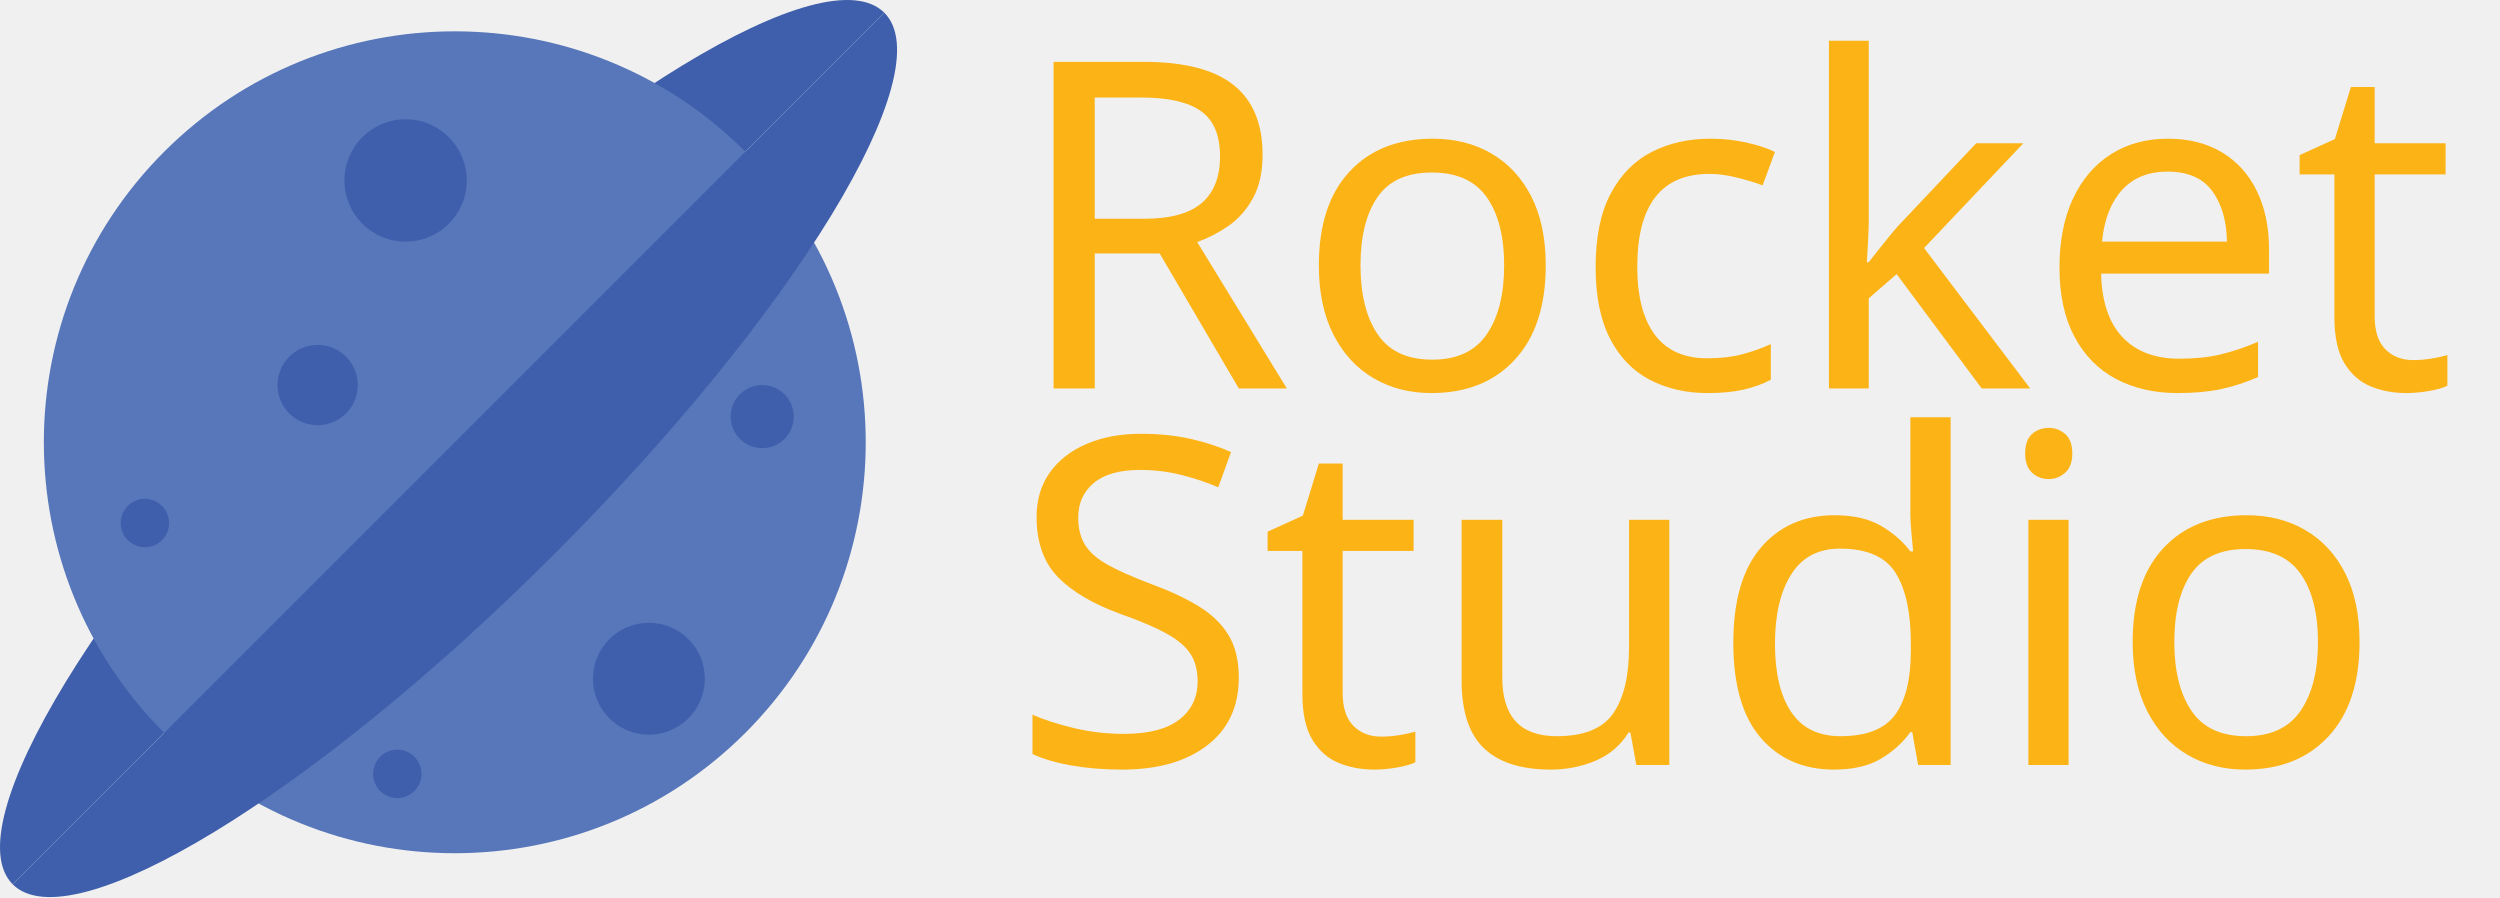
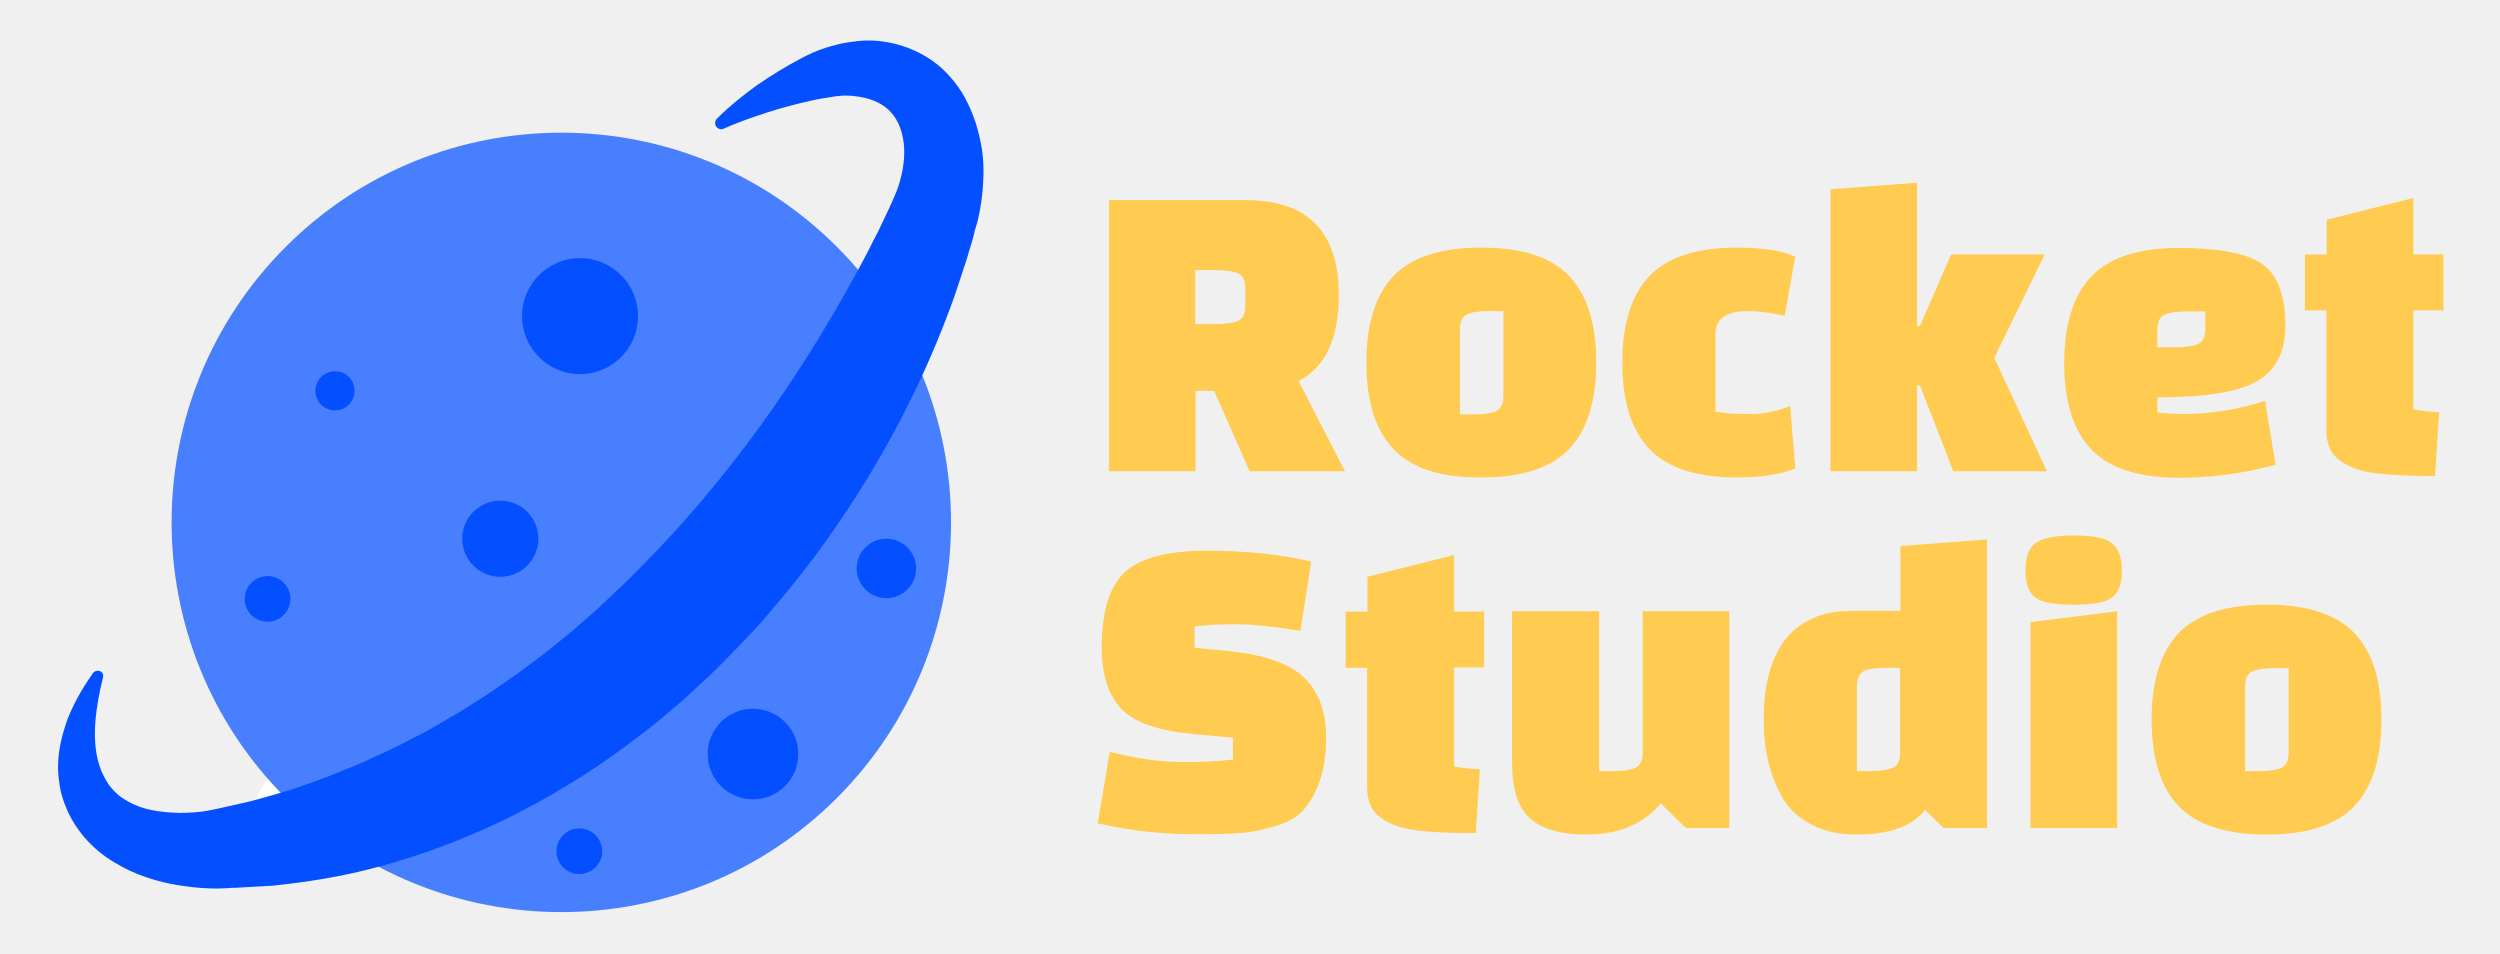
- <svg xmlns="http://www.w3.org/2000/svg" id="Layer_1" data-name="Layer 1" viewBox="0 0 653.73 234.58">
-   <defs>
-     <style>.cls-1{fill:#fff;}.cls-2{fill:#3f5fac;}.cls-3{fill:#5777ba;}.cls-4{font-size:119.62px;fill:#fcb316;font-family:ChangaOne, Changa One;}</style>
-   </defs>
-   <ellipse class="cls-1" cx="45.64" cy="187.73" rx="13.08" ry="6.29" transform="translate(-108.82 71.68) rotate(-39.42)" />
-   <path class="cls-2" d="M89.66,89.66C26.72,152.6-11.93,216,3.33,231.25L231.25,3.33C216-11.93,152.6,26.72,89.66,89.66Z" />
-   <circle class="cls-3" cx="118.93" cy="115.65" r="107.46" transform="translate(-46.95 117.97) rotate(-45)" />
-   <path class="cls-2" d="M144.92,144.92C207.86,82,246.51,18.59,231.25,3.33L3.33,231.25C18.59,246.51,82,207.86,144.92,144.92Z" />
-   <circle class="cls-2" cx="106.06" cy="47.19" r="16" />
-   <circle class="cls-2" cx="83.06" cy="100.69" r="10.5" />
-   <circle class="cls-2" cx="169.68" cy="177.48" r="14.63" />
-   <circle class="cls-2" cx="103.89" cy="202.36" r="6.33" />
-   <circle class="cls-2" cx="37.89" cy="136.77" r="6.33" />
-   <circle class="cls-2" cx="199.31" cy="108.94" r="8.25" />
-   <text class="cls-4" transform="translate(263.89 101.58)">Rocket<tspan x="0" y="98.46">Studio</tspan>
-   </text>
+ <svg xmlns="http://www.w3.org/2000/svg" version="1.1" id="Layer_1" x="0px" y="0px" viewBox="0 0 689.6 263" style="enable-background:new 0 0 689.6 263;" xml:space="preserve">
+   <style type="text/css">
+ 	.st0{fill:#FFFFFF;}
+ 	.st1{fill:#487FFF;}
+ 	.st2{fill:#044FFF;}
+ 	.st3{enable-background:new    ;}
+ 	.st4{fill:#FFCB51;}
+ </style>
+   <ellipse transform="matrix(0.7725 -0.635 0.635 0.7725 -118.6903 100.942)" class="st0" cx="81.5" cy="216.1" rx="13.1" ry="6.3" />
+   <ellipse transform="matrix(0.7071 -0.7071 0.7071 0.7071 -56.5167 151.6625)" class="st1" cx="154.8" cy="144.1" rx="107.5" ry="107.5" />
+   <circle class="st2" cx="160" cy="87.2" r="16" />
+   <circle class="st2" cx="138" cy="148.6" r="10.5" />
+   <circle class="st2" cx="207.7" cy="208" r="12.5" />
+   <circle class="st2" cx="159.8" cy="234.8" r="6.3" />
+   <circle class="st2" cx="92.4" cy="107.8" r="5.4" />
+   <circle class="st2" cx="73.8" cy="165.2" r="6.3" />
+   <circle class="st2" cx="244.5" cy="156.8" r="8.2" />
+   <g class="st3">
+     <path class="st4" d="M371,130h-26.3l-9.8-22.2h-5.1V130h-23.9V55.2h37.7c17.1,0,25.7,8.7,25.7,26.2c0,12-3.7,19.9-11.1,23.7   L371,130z M329.7,74.4v15h5.5c2.9,0,5-0.3,6.3-0.9c1.3-0.6,2-2,2-4.1v-4.9c0-2.2-0.7-3.5-2-4.1c-1.3-0.6-3.4-0.9-6.3-0.9H329.7z" />
+     <path class="st4" d="M384.4,123.9c-5-5.2-7.5-13.2-7.5-23.9c0-10.7,2.5-18.6,7.5-23.9c5-5.2,13.1-7.8,24.2-7.8   c11.2,0,19.2,2.6,24.2,7.8c5,5.2,7.5,13.2,7.5,23.9c0,10.7-2.5,18.6-7.5,23.9c-5,5.2-13.1,7.8-24.2,7.8   C397.5,131.8,389.4,129.2,384.4,123.9z M402.7,90.9v23.4h3.7c2.9,0,5-0.3,6.3-0.9s2-2,2-4.1V85.8h-3.7c-2.9,0-5,0.3-6.3,0.9   C403.3,87.3,402.7,88.7,402.7,90.9z" />
+     <path class="st4" d="M493.8,112l1.4,17.2c-4.1,1.7-9.5,2.5-16,2.5c-11.2,0-19.2-2.6-24.2-7.8c-5-5.2-7.5-13.2-7.5-23.9   c0-10.7,2.5-18.6,7.5-23.9c5-5.2,13.1-7.8,24.2-7.8c6.9,0,12.3,0.8,16,2.5l-2.9,16.3c-4.2-0.9-7.6-1.3-10-1.3   c-6.1,0-9.1,2.1-9.1,6.3v21.4c2.3,0.5,5.3,0.7,8.9,0.7C485.8,114.3,489.7,113.6,493.8,112z" />
+     <path class="st4" d="M538.8,130l-9.2-23.7h-0.8V130h-23.9V52.2l23.9-1.8v39.5h0.8l8.6-19.7H564l-13.9,28.5l14.5,31.3H538.8z" />
+     <path class="st4" d="M595.1,109.6v4.2c2.4,0.2,4.8,0.4,7.2,0.4c7.4,0,14.9-1.2,22.5-3.6l2.9,17.6c-8.9,2.4-17.8,3.6-26.6,3.6   c-11.2,0-19.2-2.6-24.2-7.8c-5-5.2-7.5-13.2-7.5-23.9c0-10.7,2.5-18.6,7.5-23.9c5-5.2,13-7.8,24.2-7.8c11.1,0,18.8,1.5,23,4.5   c4.2,3,6.3,8.7,6.3,17c0,7-2.5,12.1-7.6,15.1C617.7,108.1,608.5,109.6,595.1,109.6z M595.1,90.9v4.9h4.9c2.9,0,5-0.3,6.3-0.9   c1.3-0.6,2-2,2-4.1v-4.9h-4.9c-2.9,0-5,0.3-6.3,0.9C595.8,87.3,595.1,88.7,595.1,90.9z" />
+     <path class="st4" d="M635.8,85.6V70.2h6v-9.6l23.9-6v15.6h8.3v15.4h-8.3v27.3c2.1,0.4,4.4,0.7,7.1,0.8l-1.1,17.6   c-10.9,0-18-0.6-21.3-1.8c-4.1-1.4-6.6-3.3-7.7-5.7c-0.6-1.4-1-3.1-1-5V85.6H635.8z" />
+   </g>
+   <g class="st3">
+     <path class="st4" d="M302.8,227.1l3.3-19.7c7.3,1.8,13.9,2.8,19.8,2.8c5.9,0,10.6-0.2,14.2-0.7v-6l-10.8-1c-9.7-0.9-16.4-3.2-20-7   c-3.6-3.8-5.4-9.4-5.4-16.8c0-10.2,2.2-17.2,6.6-21.1c4.4-3.8,11.9-5.7,22.5-5.7c10.6,0,20.2,1,28.7,3l-3,19.1   c-7.4-1.2-13.4-1.8-17.8-1.8c-4.5,0-8.3,0.2-11.4,0.6v5.9l8.6,0.8c10.4,1,17.7,3.5,21.7,7.5c4,3.9,6,9.4,6,16.4c0,5-0.7,9.3-2,12.7   c-1.4,3.5-3,6.1-4.8,7.9c-1.9,1.8-4.5,3.2-8,4.1c-3.4,1-6.4,1.5-9,1.7c-2.6,0.2-6,0.3-10.3,0.3   C321.2,230.2,311.6,229.2,302.8,227.1z" />
+     <path class="st4" d="M371.2,184.1v-15.4h6v-9.6l23.9-6v15.6h8.3v15.4h-8.3v27.3c2.1,0.4,4.4,0.7,7.1,0.8l-1.1,17.6   c-10.9,0-18-0.6-21.3-1.8c-4.1-1.4-6.6-3.3-7.7-5.7c-0.6-1.4-1-3.1-1-5v-33.1H371.2z" />
+     <path class="st4" d="M441.1,168.6v44.1h3.7c2.9,0,5-0.3,6.3-0.9s2-2,2-4.1v-39.1h23.9v59.8h-12l-6.9-6.8   c-4.8,5.7-11.6,8.6-20.5,8.6c-7.1,0-12.3-1.5-15.6-4.5c-3.3-3-4.9-8.1-4.9-15.2v-41.9H441.1z" />
+     <path class="st4" d="M548.1,228.4h-12l-5.1-5c-3.5,4.5-9.8,6.8-18.8,6.8c-4.9,0-9.1-0.9-12.6-2.8c-3.5-1.8-6.2-4.3-8-7.5   c-3.4-6-5.1-13.1-5.1-21.4c0-10.1,2.2-17.8,6.7-23c1.7-2,4-3.6,6.9-5c3-1.3,6.4-2,10.3-2h13.8v-17.9l23.9-1.8V228.4z M512.2,189.3   v23.4h3.7c2.7,0,4.7-0.3,6-0.8c1.3-0.5,2.1-1.7,2.2-3.5v-24.2h-3.7c-2.9,0-5,0.3-6.3,0.9C512.9,185.8,512.2,187.2,512.2,189.3z" />
+     <path class="st4" d="M561.4,164.8c-1.8-1.4-2.7-3.8-2.7-7.4c0-3.6,0.9-6.1,2.7-7.5c1.8-1.4,5.3-2.2,10.6-2.2   c5.3,0,8.9,0.7,10.6,2.2c1.8,1.4,2.7,3.9,2.7,7.5c0,3.6-0.9,6.1-2.7,7.4c-1.8,1.4-5.3,2-10.6,2   C566.8,166.8,563.2,166.2,561.4,164.8z M560.1,228.4v-56.8l23.9-3v59.8H560.1z" />
+     <path class="st4" d="M601,222.4c-5-5.2-7.5-13.2-7.5-23.9c0-10.7,2.5-18.6,7.5-23.9c5-5.2,13.1-7.8,24.2-7.8   c11.2,0,19.2,2.6,24.2,7.8c5,5.2,7.5,13.2,7.5,23.9c0,10.7-2.5,18.6-7.5,23.9c-5,5.2-13.1,7.8-24.2,7.8   C614.1,230.2,606,227.6,601,222.4z M619.3,189.3v23.4h3.7c2.9,0,5-0.3,6.3-0.9s2-2,2-4.1v-23.4h-3.7c-2.9,0-5,0.3-6.3,0.9   C619.9,185.8,619.3,187.2,619.3,189.3z" />
+   </g>
+   <g>
+     <path class="st2" d="M28.4,186.9c-1,4.1-1.8,8.2-2.1,12.3c-0.3,4.1-0.1,8.2,1.1,11.9c0.3,0.9,0.6,1.8,1.1,2.7   c0.4,0.9,0.9,1.7,1.4,2.5c1.1,1.5,2.4,2.9,4,3.9c1.6,1.1,3.3,1.9,5.1,2.5c1.8,0.6,3.8,1,5.8,1.2c3.9,0.5,8.1,0.4,12.1-0.2   c0.5-0.1,1-0.2,1.5-0.3c0.5-0.1,1-0.2,1.5-0.3l3.1-0.7l6.2-1.4c2-0.5,4.1-1.2,6.1-1.7l3-0.9l1.5-0.4l1.5-0.5l6-2.1   c1-0.4,2-0.7,3-1.1l2.9-1.2l5.9-2.4l5.7-2.6c3.9-1.7,7.6-3.7,11.3-5.6l1.4-0.7l1.4-0.8l2.7-1.6c1.8-1.1,3.7-2.1,5.5-3.2   c3.5-2.3,7.2-4.4,10.6-6.9c1.7-1.2,3.5-2.4,5.2-3.6l5.1-3.8c0.8-0.6,1.7-1.3,2.5-1.9l2.5-2l4.9-4l4.8-4.2c0.8-0.7,1.6-1.4,2.4-2.1   l2.3-2.2c1.5-1.5,3.1-2.9,4.6-4.3l4.5-4.5c23.9-24,43.7-51.9,59.9-81.7c1-1.9,2-3.7,3-5.6c0.9-1.9,1.9-3.8,2.9-5.7   c0.9-1.9,1.8-3.8,2.7-5.7c0.9-1.9,1.8-3.9,2.5-5.7c1.3-3.7,2.1-7.7,1.9-11.5c-0.2-3.8-1.4-7.5-3.8-10c-2.4-2.6-6.1-3.9-10-4.3   c-0.5-0.1-1-0.1-1.5-0.1c-0.5,0-1-0.1-1.5,0c-0.5,0-0.9,0-1.4,0.1c-0.5,0-1,0.1-1.5,0.2c-2,0.3-4.1,0.6-6.1,1.1   c-4.1,0.9-8.2,2-12.2,3.3c-4,1.3-8,2.7-11.8,4.4c-0.8,0.4-1.8,0-2.2-0.9c-0.3-0.6-0.1-1.4,0.3-1.8l0.4-0.4c3.3-3.3,7-6.2,10.7-8.9   c3.8-2.6,7.8-5.1,12-7.3c2.1-1.1,4.3-2.2,6.9-3l1-0.3l1.1-0.3l1.1-0.3l1.3-0.3c0.9-0.2,1.6-0.3,2.4-0.4c0.7-0.1,1.5-0.2,2.3-0.3   c3.1-0.3,6.6-0.1,10.4,0.9c3.8,1,7.8,2.8,11.4,5.7c3.5,2.9,6.4,6.7,8.2,10.5c1.9,3.8,3,7.7,3.7,11.3c0.7,3.7,0.8,7.2,0.6,10.6   c-0.2,3.4-0.6,6.7-1.4,10.1c-0.2,0.8-0.4,1.7-0.7,2.5l-0.2,0.6l-0.1,0.5l-0.2,0.9c-0.3,1.1-0.6,2.3-1,3.4l-1,3.4l-1.1,3.3   c-1.4,4.4-2.9,8.8-4.6,13.1c-6.6,17.2-15,33.6-25,49.2c-5,7.8-10.4,15.4-16.2,22.7c-2.9,3.7-6,7.2-9,10.8c-1.5,1.8-3.2,3.5-4.8,5.2   c-1.6,1.7-3.2,3.4-4.9,5.1l-5,5c-1.7,1.6-3.5,3.2-5.2,4.8l-2.6,2.4c-0.9,0.8-1.8,1.5-2.7,2.3l-5.5,4.6   c-7.5,5.8-15.2,11.5-23.5,16.4c-16.3,10-34.3,17.8-52.9,22.7c-9.3,2.5-18.8,4-28.3,5l-7,0.4l-3.5,0.2l-0.9,0   c-0.2,0-0.9,0.1-1.3,0.1c-0.9,0-1.6,0.1-2.4,0.1c-3,0-5.9-0.2-8.8-0.6c-2.9-0.4-5.8-0.9-8.8-1.8c-3-0.9-6-2-8.9-3.6   c-3-1.6-5.9-3.5-8.5-6.1c-2.6-2.5-4.7-5.5-6.3-8.7c-0.7-1.6-1.4-3.2-1.8-4.8c-0.5-1.6-0.7-3.2-0.9-4.7c-0.7-6.1,0.7-11.4,2.3-16.1   c1.8-4.6,4.1-8.7,6.8-12.5l0.3-0.5c0.5-0.7,1.6-0.9,2.3-0.4C28.4,185.6,28.6,186.3,28.4,186.9z" />
+   </g>
</svg>
